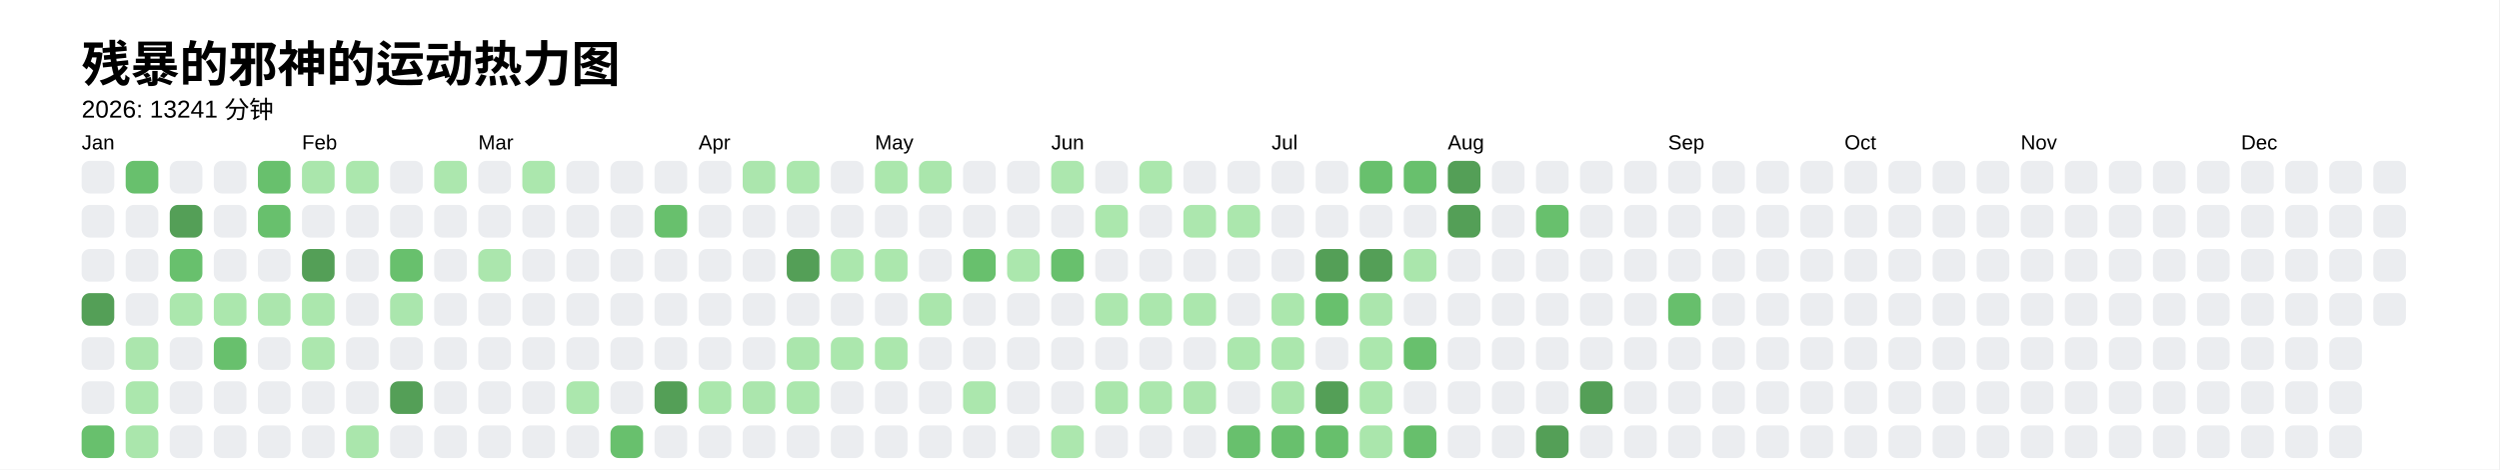
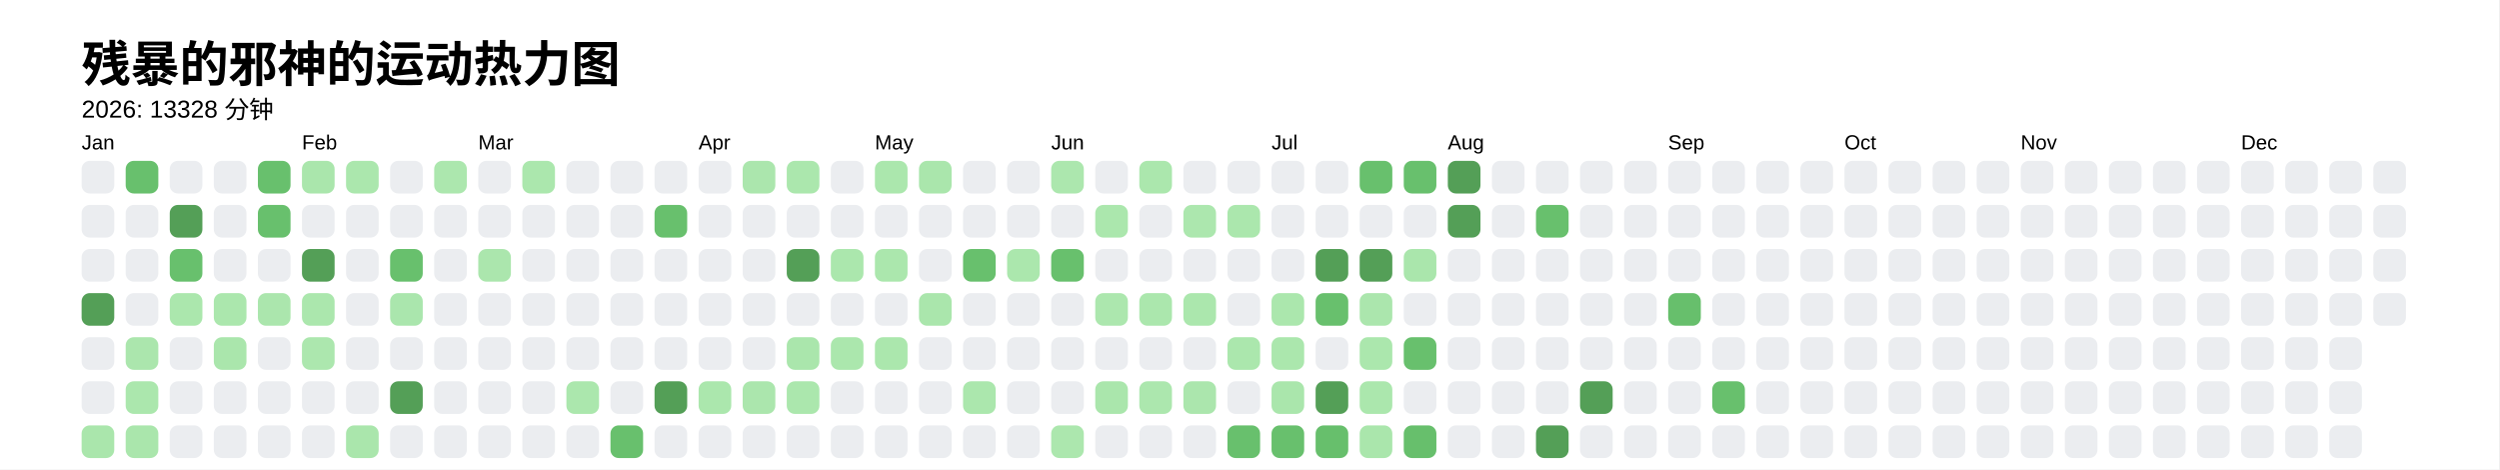
<svg xmlns="http://www.w3.org/2000/svg" baseProfile="full" height="57.5mm" version="1.1" viewBox="0,0,306.2,57.5" width="306.2mm">
  <defs />
  <rect fill="#FFFFFF" height="57.5" width="306.2" x="0" y="0" />
  <text fill="#000000" style="font-size:6px; font-family:Arial; font-weight:bold;" x="10" y="10">残暴的邪神的运动热力图</text>
-   <text fill="#000000" style="font-size:3px; font-family:Arial;" x="10" y="14.4">2026: 13241 分钟</text>
+   <text fill="#000000" style="font-size:3px; font-family:Arial;" x="10" y="14.4">2026: 13328 分钟</text>
  <text fill="#000000" style="font-size:2.5px; font-family:Arial" x="10" y="18.3">Jan</text>
  <rect fill="#EBEDF0" height="4" rx="1" ry="1" width="4" x="10" y="19.7" />
  <rect fill="#EBEDF0" height="4" rx="1" ry="1" width="4" x="10" y="25.1" />
  <rect fill="#EBEDF0" height="4" rx="1" ry="1" width="4" x="10" y="30.5" />
  <rect fill="#549F57" height="4" rx="1" ry="1" width="4" x="10" y="35.9" />
  <rect fill="#EBEDF0" height="4" rx="1" ry="1" width="4" x="10" y="41.3" />
  <rect fill="#EBEDF0" height="4" rx="1" ry="1" width="4" x="10" y="46.7" />
-   <rect fill="#68c06d" height="4" rx="1" ry="1" width="4" x="10" y="52.1" />
+   <rect fill="#aae6ac" height="4" rx="1" ry="1" width="4" x="10" y="52.1" />
  <rect fill="#68c06d" height="4" rx="1" ry="1" width="4" x="15.4" y="19.7" />
  <rect fill="#EBEDF0" height="4" rx="1" ry="1" width="4" x="15.4" y="25.1" />
  <rect fill="#EBEDF0" height="4" rx="1" ry="1" width="4" x="15.4" y="30.5" />
  <rect fill="#EBEDF0" height="4" rx="1" ry="1" width="4" x="15.4" y="35.9" />
  <rect fill="#abe6ad" height="4" rx="1" ry="1" width="4" x="15.4" y="41.3" />
  <rect fill="#abe7ad" height="4" rx="1" ry="1" width="4" x="15.4" y="46.7" />
  <rect fill="#aae6ac" height="4" rx="1" ry="1" width="4" x="15.4" y="52.1" />
  <rect fill="#EBEDF0" height="4" rx="1" ry="1" width="4" x="20.8" y="19.7" />
  <rect fill="#549F57" height="4" rx="1" ry="1" width="4" x="20.8" y="25.1" />
  <rect fill="#68c06d" height="4" rx="1" ry="1" width="4" x="20.8" y="30.5" />
  <rect fill="#abe7ad" height="4" rx="1" ry="1" width="4" x="20.8" y="35.9" />
  <rect fill="#EBEDF0" height="4" rx="1" ry="1" width="4" x="20.8" y="41.3" />
  <rect fill="#EBEDF0" height="4" rx="1" ry="1" width="4" x="20.8" y="46.7" />
  <rect fill="#EBEDF0" height="4" rx="1" ry="1" width="4" x="20.8" y="52.1" />
  <rect fill="#EBEDF0" height="4" rx="1" ry="1" width="4" x="26.2" y="19.7" />
  <rect fill="#EBEDF0" height="4" rx="1" ry="1" width="4" x="26.2" y="25.1" />
  <rect fill="#EBEDF0" height="4" rx="1" ry="1" width="4" x="26.2" y="30.5" />
  <rect fill="#abe7ad" height="4" rx="1" ry="1" width="4" x="26.2" y="35.9" />
-   <rect fill="#68c06d" height="4" rx="1" ry="1" width="4" x="26.2" y="41.3" />
+   <rect fill="#aae6ac" height="4" rx="1" ry="1" width="4" x="26.2" y="41.3" />
  <rect fill="#EBEDF0" height="4" rx="1" ry="1" width="4" x="26.2" y="46.7" />
  <rect fill="#EBEDF0" height="4" rx="1" ry="1" width="4" x="26.2" y="52.1" />
  <rect fill="#68c06d" height="4" rx="1" ry="1" width="4" x="31.6" y="19.7" />
  <rect fill="#68c06d" height="4" rx="1" ry="1" width="4" x="31.6" y="25.1" />
  <rect fill="#EBEDF0" height="4" rx="1" ry="1" width="4" x="31.6" y="30.5" />
  <rect fill="#abe6ad" height="4" rx="1" ry="1" width="4" x="31.6" y="35.9" />
  <rect fill="#EBEDF0" height="4" rx="1" ry="1" width="4" x="31.6" y="41.3" />
  <rect fill="#EBEDF0" height="4" rx="1" ry="1" width="4" x="31.6" y="46.7" />
  <rect fill="#EBEDF0" height="4" rx="1" ry="1" width="4" x="31.6" y="52.1" />
  <text fill="#000000" style="font-size:2.5px; font-family:Arial" x="37.0" y="18.3">Feb</text>
  <rect fill="#aae6ac" height="4" rx="1" ry="1" width="4" x="37.0" y="19.7" />
  <rect fill="#EBEDF0" height="4" rx="1" ry="1" width="4" x="37.0" y="25.1" />
  <rect fill="#549F57" height="4" rx="1" ry="1" width="4" x="37.0" y="30.5" />
  <rect fill="#abe7ad" height="4" rx="1" ry="1" width="4" x="37.0" y="35.9" />
  <rect fill="#ace7ae" height="4" rx="1" ry="1" width="4" x="37.0" y="41.3" />
  <rect fill="#EBEDF0" height="4" rx="1" ry="1" width="4" x="37.0" y="46.7" />
  <rect fill="#EBEDF0" height="4" rx="1" ry="1" width="4" x="37.0" y="52.1" />
  <rect fill="#abe7ad" height="4" rx="1" ry="1" width="4" x="42.4" y="19.7" />
  <rect fill="#EBEDF0" height="4" rx="1" ry="1" width="4" x="42.4" y="25.1" />
  <rect fill="#EBEDF0" height="4" rx="1" ry="1" width="4" x="42.4" y="30.5" />
  <rect fill="#EBEDF0" height="4" rx="1" ry="1" width="4" x="42.4" y="35.9" />
  <rect fill="#EBEDF0" height="4" rx="1" ry="1" width="4" x="42.4" y="41.3" />
  <rect fill="#EBEDF0" height="4" rx="1" ry="1" width="4" x="42.4" y="46.7" />
  <rect fill="#aae6ac" height="4" rx="1" ry="1" width="4" x="42.4" y="52.1" />
  <rect fill="#EBEDF0" height="4" rx="1" ry="1" width="4" x="47.8" y="19.7" />
  <rect fill="#EBEDF0" height="4" rx="1" ry="1" width="4" x="47.8" y="25.1" />
  <rect fill="#68c06d" height="4" rx="1" ry="1" width="4" x="47.8" y="30.5" />
  <rect fill="#aae6ad" height="4" rx="1" ry="1" width="4" x="47.8" y="35.9" />
  <rect fill="#EBEDF0" height="4" rx="1" ry="1" width="4" x="47.8" y="41.3" />
  <rect fill="#549F57" height="4" rx="1" ry="1" width="4" x="47.8" y="46.7" />
  <rect fill="#EBEDF0" height="4" rx="1" ry="1" width="4" x="47.8" y="52.1" />
  <rect fill="#ace7ae" height="4" rx="1" ry="1" width="4" x="53.2" y="19.7" />
  <rect fill="#EBEDF0" height="4" rx="1" ry="1" width="4" x="53.2" y="25.1" />
  <rect fill="#EBEDF0" height="4" rx="1" ry="1" width="4" x="53.2" y="30.5" />
  <rect fill="#EBEDF0" height="4" rx="1" ry="1" width="4" x="53.2" y="35.9" />
  <rect fill="#EBEDF0" height="4" rx="1" ry="1" width="4" x="53.2" y="41.3" />
  <rect fill="#EBEDF0" height="4" rx="1" ry="1" width="4" x="53.2" y="46.7" />
  <rect fill="#EBEDF0" height="4" rx="1" ry="1" width="4" x="53.2" y="52.1" />
  <text fill="#000000" style="font-size:2.5px; font-family:Arial" x="58.6" y="18.3">Mar</text>
  <rect fill="#EBEDF0" height="4" rx="1" ry="1" width="4" x="58.6" y="19.7" />
  <rect fill="#EBEDF0" height="4" rx="1" ry="1" width="4" x="58.6" y="25.1" />
  <rect fill="#abe6ad" height="4" rx="1" ry="1" width="4" x="58.6" y="30.5" />
  <rect fill="#EBEDF0" height="4" rx="1" ry="1" width="4" x="58.6" y="35.9" />
  <rect fill="#EBEDF0" height="4" rx="1" ry="1" width="4" x="58.6" y="41.3" />
  <rect fill="#EBEDF0" height="4" rx="1" ry="1" width="4" x="58.6" y="46.7" />
  <rect fill="#EBEDF0" height="4" rx="1" ry="1" width="4" x="58.6" y="52.1" />
  <rect fill="#abe7ad" height="4" rx="1" ry="1" width="4" x="64" y="19.7" />
  <rect fill="#EBEDF0" height="4" rx="1" ry="1" width="4" x="64" y="25.1" />
  <rect fill="#EBEDF0" height="4" rx="1" ry="1" width="4" x="64" y="30.5" />
  <rect fill="#EBEDF0" height="4" rx="1" ry="1" width="4" x="64" y="35.9" />
  <rect fill="#EBEDF0" height="4" rx="1" ry="1" width="4" x="64" y="41.3" />
  <rect fill="#EBEDF0" height="4" rx="1" ry="1" width="4" x="64" y="46.7" />
  <rect fill="#EBEDF0" height="4" rx="1" ry="1" width="4" x="64" y="52.1" />
  <rect fill="#EBEDF0" height="4" rx="1" ry="1" width="4" x="69.4" y="19.7" />
  <rect fill="#EBEDF0" height="4" rx="1" ry="1" width="4" x="69.4" y="25.1" />
  <rect fill="#EBEDF0" height="4" rx="1" ry="1" width="4" x="69.4" y="30.5" />
  <rect fill="#EBEDF0" height="4" rx="1" ry="1" width="4" x="69.4" y="35.9" />
  <rect fill="#EBEDF0" height="4" rx="1" ry="1" width="4" x="69.4" y="41.3" />
  <rect fill="#abe7ad" height="4" rx="1" ry="1" width="4" x="69.4" y="46.7" />
  <rect fill="#EBEDF0" height="4" rx="1" ry="1" width="4" x="69.4" y="52.1" />
  <rect fill="#EBEDF0" height="4" rx="1" ry="1" width="4" x="74.8" y="19.7" />
  <rect fill="#EBEDF0" height="4" rx="1" ry="1" width="4" x="74.8" y="25.1" />
  <rect fill="#EBEDF0" height="4" rx="1" ry="1" width="4" x="74.8" y="30.5" />
  <rect fill="#EBEDF0" height="4" rx="1" ry="1" width="4" x="74.8" y="35.9" />
  <rect fill="#EBEDF0" height="4" rx="1" ry="1" width="4" x="74.8" y="41.3" />
  <rect fill="#EBEDF0" height="4" rx="1" ry="1" width="4" x="74.8" y="46.7" />
  <rect fill="#68c06d" height="4" rx="1" ry="1" width="4" x="74.8" y="52.1" />
  <rect fill="#EBEDF0" height="4" rx="1" ry="1" width="4" x="80.2" y="19.7" />
  <rect fill="#68c06d" height="4" rx="1" ry="1" width="4" x="80.2" y="25.1" />
  <rect fill="#EBEDF0" height="4" rx="1" ry="1" width="4" x="80.2" y="30.5" />
  <rect fill="#EBEDF0" height="4" rx="1" ry="1" width="4" x="80.2" y="35.9" />
  <rect fill="#EBEDF0" height="4" rx="1" ry="1" width="4" x="80.2" y="41.3" />
  <rect fill="#549F57" height="4" rx="1" ry="1" width="4" x="80.2" y="46.7" />
  <rect fill="#EBEDF0" height="4" rx="1" ry="1" width="4" x="80.2" y="52.1" />
  <text fill="#000000" style="font-size:2.5px; font-family:Arial" x="85.6" y="18.3">Apr</text>
  <rect fill="#EBEDF0" height="4" rx="1" ry="1" width="4" x="85.6" y="19.7" />
  <rect fill="#EBEDF0" height="4" rx="1" ry="1" width="4" x="85.6" y="25.1" />
  <rect fill="#EBEDF0" height="4" rx="1" ry="1" width="4" x="85.6" y="30.5" />
  <rect fill="#EBEDF0" height="4" rx="1" ry="1" width="4" x="85.6" y="35.9" />
  <rect fill="#EBEDF0" height="4" rx="1" ry="1" width="4" x="85.6" y="41.3" />
  <rect fill="#abe7ad" height="4" rx="1" ry="1" width="4" x="85.6" y="46.7" />
  <rect fill="#EBEDF0" height="4" rx="1" ry="1" width="4" x="85.6" y="52.1" />
  <rect fill="#abe6ad" height="4" rx="1" ry="1" width="4" x="91" y="19.7" />
  <rect fill="#EBEDF0" height="4" rx="1" ry="1" width="4" x="91" y="25.1" />
  <rect fill="#EBEDF0" height="4" rx="1" ry="1" width="4" x="91" y="30.5" />
  <rect fill="#EBEDF0" height="4" rx="1" ry="1" width="4" x="91" y="35.9" />
  <rect fill="#EBEDF0" height="4" rx="1" ry="1" width="4" x="91" y="41.3" />
  <rect fill="#abe6ad" height="4" rx="1" ry="1" width="4" x="91" y="46.7" />
  <rect fill="#EBEDF0" height="4" rx="1" ry="1" width="4" x="91" y="52.1" />
  <rect fill="#abe7ad" height="4" rx="1" ry="1" width="4" x="96.4" y="19.7" />
  <rect fill="#EBEDF0" height="4" rx="1" ry="1" width="4" x="96.4" y="25.1" />
  <rect fill="#549F57" height="4" rx="1" ry="1" width="4" x="96.4" y="30.5" />
  <rect fill="#EBEDF0" height="4" rx="1" ry="1" width="4" x="96.4" y="35.9" />
  <rect fill="#aae6ac" height="4" rx="1" ry="1" width="4" x="96.4" y="41.3" />
  <rect fill="#abe7ad" height="4" rx="1" ry="1" width="4" x="96.4" y="46.7" />
  <rect fill="#EBEDF0" height="4" rx="1" ry="1" width="4" x="96.4" y="52.1" />
  <rect fill="#EBEDF0" height="4" rx="1" ry="1" width="4" x="101.8" y="19.7" />
  <rect fill="#EBEDF0" height="4" rx="1" ry="1" width="4" x="101.8" y="25.1" />
  <rect fill="#abe7ad" height="4" rx="1" ry="1" width="4" x="101.8" y="30.5" />
  <rect fill="#EBEDF0" height="4" rx="1" ry="1" width="4" x="101.8" y="35.9" />
  <rect fill="#abe7ad" height="4" rx="1" ry="1" width="4" x="101.8" y="41.3" />
  <rect fill="#EBEDF0" height="4" rx="1" ry="1" width="4" x="101.8" y="46.7" />
  <rect fill="#EBEDF0" height="4" rx="1" ry="1" width="4" x="101.8" y="52.1" />
  <text fill="#000000" style="font-size:2.5px; font-family:Arial" x="107.2" y="18.3">May</text>
  <rect fill="#abe7ad" height="4" rx="1" ry="1" width="4" x="107.2" y="19.7" />
  <rect fill="#EBEDF0" height="4" rx="1" ry="1" width="4" x="107.2" y="25.1" />
  <rect fill="#abe7ad" height="4" rx="1" ry="1" width="4" x="107.2" y="30.5" />
  <rect fill="#EBEDF0" height="4" rx="1" ry="1" width="4" x="107.2" y="35.9" />
  <rect fill="#abe7ad" height="4" rx="1" ry="1" width="4" x="107.2" y="41.3" />
  <rect fill="#EBEDF0" height="4" rx="1" ry="1" width="4" x="107.2" y="46.7" />
  <rect fill="#EBEDF0" height="4" rx="1" ry="1" width="4" x="107.2" y="52.1" />
  <rect fill="#aae6ac" height="4" rx="1" ry="1" width="4" x="112.6" y="19.7" />
  <rect fill="#EBEDF0" height="4" rx="1" ry="1" width="4" x="112.6" y="25.1" />
  <rect fill="#EBEDF0" height="4" rx="1" ry="1" width="4" x="112.6" y="30.5" />
  <rect fill="#aae6ac" height="4" rx="1" ry="1" width="4" x="112.6" y="35.9" />
  <rect fill="#EBEDF0" height="4" rx="1" ry="1" width="4" x="112.6" y="41.3" />
  <rect fill="#EBEDF0" height="4" rx="1" ry="1" width="4" x="112.6" y="46.7" />
  <rect fill="#EBEDF0" height="4" rx="1" ry="1" width="4" x="112.6" y="52.1" />
  <rect fill="#EBEDF0" height="4" rx="1" ry="1" width="4" x="118" y="19.7" />
  <rect fill="#EBEDF0" height="4" rx="1" ry="1" width="4" x="118" y="25.1" />
  <rect fill="#68c06d" height="4" rx="1" ry="1" width="4" x="118" y="30.5" />
  <rect fill="#EBEDF0" height="4" rx="1" ry="1" width="4" x="118" y="35.9" />
  <rect fill="#EBEDF0" height="4" rx="1" ry="1" width="4" x="118" y="41.3" />
  <rect fill="#abe7ad" height="4" rx="1" ry="1" width="4" x="118" y="46.7" />
  <rect fill="#EBEDF0" height="4" rx="1" ry="1" width="4" x="118" y="52.1" />
  <rect fill="#EBEDF0" height="4" rx="1" ry="1" width="4" x="123.4" y="19.7" />
  <rect fill="#EBEDF0" height="4" rx="1" ry="1" width="4" x="123.4" y="25.1" />
  <rect fill="#abe7ad" height="4" rx="1" ry="1" width="4" x="123.4" y="30.5" />
  <rect fill="#EBEDF0" height="4" rx="1" ry="1" width="4" x="123.4" y="35.9" />
  <rect fill="#EBEDF0" height="4" rx="1" ry="1" width="4" x="123.4" y="41.3" />
  <rect fill="#EBEDF0" height="4" rx="1" ry="1" width="4" x="123.4" y="46.7" />
  <rect fill="#EBEDF0" height="4" rx="1" ry="1" width="4" x="123.4" y="52.1" />
  <text fill="#000000" style="font-size:2.5px; font-family:Arial" x="128.8" y="18.3">Jun</text>
  <rect fill="#ace7ae" height="4" rx="1" ry="1" width="4" x="128.8" y="19.7" />
  <rect fill="#EBEDF0" height="4" rx="1" ry="1" width="4" x="128.8" y="25.1" />
  <rect fill="#68c06d" height="4" rx="1" ry="1" width="4" x="128.8" y="30.5" />
  <rect fill="#EBEDF0" height="4" rx="1" ry="1" width="4" x="128.8" y="35.9" />
  <rect fill="#EBEDF0" height="4" rx="1" ry="1" width="4" x="128.8" y="41.3" />
  <rect fill="#EBEDF0" height="4" rx="1" ry="1" width="4" x="128.8" y="46.7" />
  <rect fill="#ace7ae" height="4" rx="1" ry="1" width="4" x="128.8" y="52.1" />
  <rect fill="#EBEDF0" height="4" rx="1" ry="1" width="4" x="134.2" y="19.7" />
  <rect fill="#abe7ad" height="4" rx="1" ry="1" width="4" x="134.2" y="25.1" />
  <rect fill="#EBEDF0" height="4" rx="1" ry="1" width="4" x="134.2" y="30.5" />
  <rect fill="#ace7ae" height="4" rx="1" ry="1" width="4" x="134.2" y="35.9" />
  <rect fill="#EBEDF0" height="4" rx="1" ry="1" width="4" x="134.2" y="41.3" />
  <rect fill="#aae6ac" height="4" rx="1" ry="1" width="4" x="134.2" y="46.7" />
  <rect fill="#EBEDF0" height="4" rx="1" ry="1" width="4" x="134.2" y="52.1" />
  <rect fill="#abe7ad" height="4" rx="1" ry="1" width="4" x="139.6" y="19.7" />
  <rect fill="#EBEDF0" height="4" rx="1" ry="1" width="4" x="139.6" y="25.1" />
  <rect fill="#EBEDF0" height="4" rx="1" ry="1" width="4" x="139.6" y="30.5" />
  <rect fill="#abe7ad" height="4" rx="1" ry="1" width="4" x="139.6" y="35.9" />
  <rect fill="#EBEDF0" height="4" rx="1" ry="1" width="4" x="139.6" y="41.3" />
  <rect fill="#ace7ae" height="4" rx="1" ry="1" width="4" x="139.6" y="46.7" />
  <rect fill="#EBEDF0" height="4" rx="1" ry="1" width="4" x="139.6" y="52.1" />
  <rect fill="#EBEDF0" height="4" rx="1" ry="1" width="4" x="145" y="19.7" />
  <rect fill="#ace7ae" height="4" rx="1" ry="1" width="4" x="145" y="25.1" />
  <rect fill="#EBEDF0" height="4" rx="1" ry="1" width="4" x="145" y="30.5" />
  <rect fill="#abe7ad" height="4" rx="1" ry="1" width="4" x="145" y="35.9" />
  <rect fill="#EBEDF0" height="4" rx="1" ry="1" width="4" x="145" y="41.3" />
  <rect fill="#abe6ad" height="4" rx="1" ry="1" width="4" x="145" y="46.7" />
  <rect fill="#EBEDF0" height="4" rx="1" ry="1" width="4" x="145" y="52.1" />
  <rect fill="#EBEDF0" height="4" rx="1" ry="1" width="4" x="150.4" y="19.7" />
  <rect fill="#abe7ad" height="4" rx="1" ry="1" width="4" x="150.4" y="25.1" />
  <rect fill="#EBEDF0" height="4" rx="1" ry="1" width="4" x="150.4" y="30.5" />
  <rect fill="#EBEDF0" height="4" rx="1" ry="1" width="4" x="150.4" y="35.9" />
  <rect fill="#abe7ad" height="4" rx="1" ry="1" width="4" x="150.4" y="41.3" />
  <rect fill="#EBEDF0" height="4" rx="1" ry="1" width="4" x="150.4" y="46.7" />
  <rect fill="#68c06d" height="4" rx="1" ry="1" width="4" x="150.4" y="52.1" />
  <text fill="#000000" style="font-size:2.5px; font-family:Arial" x="155.8" y="18.3">Jul</text>
  <rect fill="#EBEDF0" height="4" rx="1" ry="1" width="4" x="155.8" y="19.7" />
  <rect fill="#EBEDF0" height="4" rx="1" ry="1" width="4" x="155.8" y="25.1" />
  <rect fill="#EBEDF0" height="4" rx="1" ry="1" width="4" x="155.8" y="30.5" />
  <rect fill="#abe7ad" height="4" rx="1" ry="1" width="4" x="155.8" y="35.9" />
  <rect fill="#abe7ad" height="4" rx="1" ry="1" width="4" x="155.8" y="41.3" />
  <rect fill="#aae6ac" height="4" rx="1" ry="1" width="4" x="155.8" y="46.7" />
  <rect fill="#68c06d" height="4" rx="1" ry="1" width="4" x="155.8" y="52.1" />
  <rect fill="#EBEDF0" height="4" rx="1" ry="1" width="4" x="161.2" y="19.7" />
  <rect fill="#EBEDF0" height="4" rx="1" ry="1" width="4" x="161.2" y="25.1" />
  <rect fill="#549F57" height="4" rx="1" ry="1" width="4" x="161.2" y="30.5" />
  <rect fill="#68c06d" height="4" rx="1" ry="1" width="4" x="161.2" y="35.9" />
  <rect fill="#EBEDF0" height="4" rx="1" ry="1" width="4" x="161.2" y="41.3" />
  <rect fill="#549F57" height="4" rx="1" ry="1" width="4" x="161.2" y="46.7" />
  <rect fill="#67bf6c" height="4" rx="1" ry="1" width="4" x="161.2" y="52.1" />
  <rect fill="#68c06d" height="4" rx="1" ry="1" width="4" x="166.6" y="19.7" />
  <rect fill="#EBEDF0" height="4" rx="1" ry="1" width="4" x="166.6" y="25.1" />
  <rect fill="#549F57" height="4" rx="1" ry="1" width="4" x="166.6" y="30.5" />
  <rect fill="#abe6ad" height="4" rx="1" ry="1" width="4" x="166.6" y="35.9" />
  <rect fill="#abe7ad" height="4" rx="1" ry="1" width="4" x="166.6" y="41.3" />
  <rect fill="#abe7ad" height="4" rx="1" ry="1" width="4" x="166.6" y="46.7" />
  <rect fill="#aae6ac" height="4" rx="1" ry="1" width="4" x="166.6" y="52.1" />
  <rect fill="#68c06d" height="4" rx="1" ry="1" width="4" x="172" y="19.7" />
  <rect fill="#EBEDF0" height="4" rx="1" ry="1" width="4" x="172" y="25.1" />
  <rect fill="#aae6ac" height="4" rx="1" ry="1" width="4" x="172" y="30.5" />
  <rect fill="#EBEDF0" height="4" rx="1" ry="1" width="4" x="172" y="35.9" />
  <rect fill="#68c06d" height="4" rx="1" ry="1" width="4" x="172" y="41.3" />
  <rect fill="#EBEDF0" height="4" rx="1" ry="1" width="4" x="172" y="46.7" />
  <rect fill="#67bf6c" height="4" rx="1" ry="1" width="4" x="172" y="52.1" />
  <text fill="#000000" style="font-size:2.5px; font-family:Arial" x="177.4" y="18.3">Aug</text>
  <rect fill="#549F57" height="4" rx="1" ry="1" width="4" x="177.4" y="19.7" />
  <rect fill="#549F57" height="4" rx="1" ry="1" width="4" x="177.4" y="25.1" />
  <rect fill="#EBEDF0" height="4" rx="1" ry="1" width="4" x="177.4" y="30.5" />
  <rect fill="#EBEDF0" height="4" rx="1" ry="1" width="4" x="177.4" y="35.9" />
  <rect fill="#EBEDF0" height="4" rx="1" ry="1" width="4" x="177.4" y="41.3" />
  <rect fill="#EBEDF0" height="4" rx="1" ry="1" width="4" x="177.4" y="46.7" />
  <rect fill="#EBEDF0" height="4" rx="1" ry="1" width="4" x="177.4" y="52.1" />
  <rect fill="#EBEDF0" height="4" rx="1" ry="1" width="4" x="182.8" y="19.7" />
  <rect fill="#EBEDF0" height="4" rx="1" ry="1" width="4" x="182.8" y="25.1" />
  <rect fill="#EBEDF0" height="4" rx="1" ry="1" width="4" x="182.8" y="30.5" />
  <rect fill="#EBEDF0" height="4" rx="1" ry="1" width="4" x="182.8" y="35.9" />
  <rect fill="#EBEDF0" height="4" rx="1" ry="1" width="4" x="182.8" y="41.3" />
  <rect fill="#EBEDF0" height="4" rx="1" ry="1" width="4" x="182.8" y="46.7" />
  <rect fill="#EBEDF0" height="4" rx="1" ry="1" width="4" x="182.8" y="52.1" />
  <rect fill="#EBEDF0" height="4" rx="1" ry="1" width="4" x="188.2" y="19.7" />
  <rect fill="#68c06d" height="4" rx="1" ry="1" width="4" x="188.2" y="25.1" />
  <rect fill="#EBEDF0" height="4" rx="1" ry="1" width="4" x="188.2" y="30.5" />
  <rect fill="#EBEDF0" height="4" rx="1" ry="1" width="4" x="188.2" y="35.9" />
  <rect fill="#EBEDF0" height="4" rx="1" ry="1" width="4" x="188.2" y="41.3" />
  <rect fill="#EBEDF0" height="4" rx="1" ry="1" width="4" x="188.2" y="46.7" />
  <rect fill="#549F57" height="4" rx="1" ry="1" width="4" x="188.2" y="52.1" />
  <rect fill="#EBEDF0" height="4" rx="1" ry="1" width="4" x="193.6" y="19.7" />
  <rect fill="#EBEDF0" height="4" rx="1" ry="1" width="4" x="193.6" y="25.1" />
  <rect fill="#EBEDF0" height="4" rx="1" ry="1" width="4" x="193.6" y="30.5" />
  <rect fill="#EBEDF0" height="4" rx="1" ry="1" width="4" x="193.6" y="35.9" />
  <rect fill="#EBEDF0" height="4" rx="1" ry="1" width="4" x="193.6" y="41.3" />
  <rect fill="#549F57" height="4" rx="1" ry="1" width="4" x="193.6" y="46.7" />
  <rect fill="#EBEDF0" height="4" rx="1" ry="1" width="4" x="193.6" y="52.1" />
  <rect fill="#EBEDF0" height="4" rx="1" ry="1" width="4" x="199" y="19.7" />
  <rect fill="#EBEDF0" height="4" rx="1" ry="1" width="4" x="199" y="25.1" />
  <rect fill="#EBEDF0" height="4" rx="1" ry="1" width="4" x="199" y="30.5" />
  <rect fill="#EBEDF0" height="4" rx="1" ry="1" width="4" x="199" y="35.9" />
  <rect fill="#EBEDF0" height="4" rx="1" ry="1" width="4" x="199" y="41.3" />
  <rect fill="#EBEDF0" height="4" rx="1" ry="1" width="4" x="199" y="46.7" />
  <rect fill="#EBEDF0" height="4" rx="1" ry="1" width="4" x="199" y="52.1" />
  <text fill="#000000" style="font-size:2.5px; font-family:Arial" x="204.4" y="18.3">Sep</text>
  <rect fill="#EBEDF0" height="4" rx="1" ry="1" width="4" x="204.4" y="19.7" />
  <rect fill="#EBEDF0" height="4" rx="1" ry="1" width="4" x="204.4" y="25.1" />
  <rect fill="#EBEDF0" height="4" rx="1" ry="1" width="4" x="204.4" y="30.5" />
  <rect fill="#67bf6c" height="4" rx="1" ry="1" width="4" x="204.4" y="35.9" />
  <rect fill="#EBEDF0" height="4" rx="1" ry="1" width="4" x="204.4" y="41.3" />
  <rect fill="#EBEDF0" height="4" rx="1" ry="1" width="4" x="204.4" y="46.7" />
  <rect fill="#EBEDF0" height="4" rx="1" ry="1" width="4" x="204.4" y="52.1" />
  <rect fill="#EBEDF0" height="4" rx="1" ry="1" width="4" x="209.8" y="19.7" />
  <rect fill="#EBEDF0" height="4" rx="1" ry="1" width="4" x="209.8" y="25.1" />
  <rect fill="#EBEDF0" height="4" rx="1" ry="1" width="4" x="209.8" y="30.5" />
  <rect fill="#EBEDF0" height="4" rx="1" ry="1" width="4" x="209.8" y="35.9" />
  <rect fill="#EBEDF0" height="4" rx="1" ry="1" width="4" x="209.8" y="41.3" />
-   <rect fill="#EBEDF0" height="4" rx="1" ry="1" width="4" x="209.8" y="46.7" />
+   <rect fill="#68c06d" height="4" rx="1" ry="1" width="4" x="209.8" y="46.7" />
  <rect fill="#EBEDF0" height="4" rx="1" ry="1" width="4" x="209.8" y="52.1" />
  <rect fill="#EBEDF0" height="4" rx="1" ry="1" width="4" x="215.2" y="19.7" />
  <rect fill="#EBEDF0" height="4" rx="1" ry="1" width="4" x="215.2" y="25.1" />
  <rect fill="#EBEDF0" height="4" rx="1" ry="1" width="4" x="215.2" y="30.5" />
  <rect fill="#EBEDF0" height="4" rx="1" ry="1" width="4" x="215.2" y="35.9" />
  <rect fill="#EBEDF0" height="4" rx="1" ry="1" width="4" x="215.2" y="41.3" />
  <rect fill="#EBEDF0" height="4" rx="1" ry="1" width="4" x="215.2" y="46.7" />
  <rect fill="#EBEDF0" height="4" rx="1" ry="1" width="4" x="215.2" y="52.1" />
  <rect fill="#EBEDF0" height="4" rx="1" ry="1" width="4" x="220.6" y="19.7" />
  <rect fill="#EBEDF0" height="4" rx="1" ry="1" width="4" x="220.6" y="25.1" />
  <rect fill="#EBEDF0" height="4" rx="1" ry="1" width="4" x="220.6" y="30.5" />
  <rect fill="#EBEDF0" height="4" rx="1" ry="1" width="4" x="220.6" y="35.9" />
  <rect fill="#EBEDF0" height="4" rx="1" ry="1" width="4" x="220.6" y="41.3" />
  <rect fill="#EBEDF0" height="4" rx="1" ry="1" width="4" x="220.6" y="46.7" />
  <rect fill="#EBEDF0" height="4" rx="1" ry="1" width="4" x="220.6" y="52.1" />
  <text fill="#000000" style="font-size:2.5px; font-family:Arial" x="226" y="18.3">Oct</text>
  <rect fill="#EBEDF0" height="4" rx="1" ry="1" width="4" x="226" y="19.7" />
  <rect fill="#EBEDF0" height="4" rx="1" ry="1" width="4" x="226" y="25.1" />
  <rect fill="#EBEDF0" height="4" rx="1" ry="1" width="4" x="226" y="30.5" />
  <rect fill="#EBEDF0" height="4" rx="1" ry="1" width="4" x="226" y="35.9" />
  <rect fill="#EBEDF0" height="4" rx="1" ry="1" width="4" x="226" y="41.3" />
  <rect fill="#EBEDF0" height="4" rx="1" ry="1" width="4" x="226" y="46.7" />
  <rect fill="#EBEDF0" height="4" rx="1" ry="1" width="4" x="226" y="52.1" />
  <rect fill="#EBEDF0" height="4" rx="1" ry="1" width="4" x="231.4" y="19.7" />
  <rect fill="#EBEDF0" height="4" rx="1" ry="1" width="4" x="231.4" y="25.1" />
  <rect fill="#EBEDF0" height="4" rx="1" ry="1" width="4" x="231.4" y="30.5" />
  <rect fill="#EBEDF0" height="4" rx="1" ry="1" width="4" x="231.4" y="35.9" />
  <rect fill="#EBEDF0" height="4" rx="1" ry="1" width="4" x="231.4" y="41.3" />
  <rect fill="#EBEDF0" height="4" rx="1" ry="1" width="4" x="231.4" y="46.7" />
  <rect fill="#EBEDF0" height="4" rx="1" ry="1" width="4" x="231.4" y="52.1" />
  <rect fill="#EBEDF0" height="4" rx="1" ry="1" width="4" x="236.8" y="19.7" />
  <rect fill="#EBEDF0" height="4" rx="1" ry="1" width="4" x="236.8" y="25.1" />
  <rect fill="#EBEDF0" height="4" rx="1" ry="1" width="4" x="236.8" y="30.5" />
  <rect fill="#EBEDF0" height="4" rx="1" ry="1" width="4" x="236.8" y="35.9" />
  <rect fill="#EBEDF0" height="4" rx="1" ry="1" width="4" x="236.8" y="41.3" />
  <rect fill="#EBEDF0" height="4" rx="1" ry="1" width="4" x="236.8" y="46.7" />
  <rect fill="#EBEDF0" height="4" rx="1" ry="1" width="4" x="236.8" y="52.1" />
  <rect fill="#EBEDF0" height="4" rx="1" ry="1" width="4" x="242.2" y="19.7" />
  <rect fill="#EBEDF0" height="4" rx="1" ry="1" width="4" x="242.2" y="25.1" />
  <rect fill="#EBEDF0" height="4" rx="1" ry="1" width="4" x="242.2" y="30.5" />
  <rect fill="#EBEDF0" height="4" rx="1" ry="1" width="4" x="242.2" y="35.9" />
  <rect fill="#EBEDF0" height="4" rx="1" ry="1" width="4" x="242.2" y="41.3" />
  <rect fill="#EBEDF0" height="4" rx="1" ry="1" width="4" x="242.2" y="46.7" />
  <rect fill="#EBEDF0" height="4" rx="1" ry="1" width="4" x="242.2" y="52.1" />
  <text fill="#000000" style="font-size:2.5px; font-family:Arial" x="247.6" y="18.3">Nov</text>
  <rect fill="#EBEDF0" height="4" rx="1" ry="1" width="4" x="247.6" y="19.7" />
  <rect fill="#EBEDF0" height="4" rx="1" ry="1" width="4" x="247.6" y="25.1" />
  <rect fill="#EBEDF0" height="4" rx="1" ry="1" width="4" x="247.6" y="30.5" />
  <rect fill="#EBEDF0" height="4" rx="1" ry="1" width="4" x="247.6" y="35.9" />
  <rect fill="#EBEDF0" height="4" rx="1" ry="1" width="4" x="247.6" y="41.3" />
  <rect fill="#EBEDF0" height="4" rx="1" ry="1" width="4" x="247.6" y="46.7" />
  <rect fill="#EBEDF0" height="4" rx="1" ry="1" width="4" x="247.6" y="52.1" />
  <rect fill="#EBEDF0" height="4" rx="1" ry="1" width="4" x="253" y="19.7" />
  <rect fill="#EBEDF0" height="4" rx="1" ry="1" width="4" x="253" y="25.1" />
  <rect fill="#EBEDF0" height="4" rx="1" ry="1" width="4" x="253" y="30.5" />
  <rect fill="#EBEDF0" height="4" rx="1" ry="1" width="4" x="253" y="35.9" />
  <rect fill="#EBEDF0" height="4" rx="1" ry="1" width="4" x="253" y="41.3" />
  <rect fill="#EBEDF0" height="4" rx="1" ry="1" width="4" x="253" y="46.7" />
  <rect fill="#EBEDF0" height="4" rx="1" ry="1" width="4" x="253" y="52.1" />
  <rect fill="#EBEDF0" height="4" rx="1" ry="1" width="4" x="258.4" y="19.7" />
  <rect fill="#EBEDF0" height="4" rx="1" ry="1" width="4" x="258.4" y="25.1" />
  <rect fill="#EBEDF0" height="4" rx="1" ry="1" width="4" x="258.4" y="30.5" />
  <rect fill="#EBEDF0" height="4" rx="1" ry="1" width="4" x="258.4" y="35.9" />
  <rect fill="#EBEDF0" height="4" rx="1" ry="1" width="4" x="258.4" y="41.3" />
  <rect fill="#EBEDF0" height="4" rx="1" ry="1" width="4" x="258.4" y="46.7" />
  <rect fill="#EBEDF0" height="4" rx="1" ry="1" width="4" x="258.4" y="52.1" />
  <rect fill="#EBEDF0" height="4" rx="1" ry="1" width="4" x="263.8" y="19.7" />
  <rect fill="#EBEDF0" height="4" rx="1" ry="1" width="4" x="263.8" y="25.1" />
  <rect fill="#EBEDF0" height="4" rx="1" ry="1" width="4" x="263.8" y="30.5" />
  <rect fill="#EBEDF0" height="4" rx="1" ry="1" width="4" x="263.8" y="35.9" />
  <rect fill="#EBEDF0" height="4" rx="1" ry="1" width="4" x="263.8" y="41.3" />
  <rect fill="#EBEDF0" height="4" rx="1" ry="1" width="4" x="263.8" y="46.7" />
  <rect fill="#EBEDF0" height="4" rx="1" ry="1" width="4" x="263.8" y="52.1" />
  <rect fill="#EBEDF0" height="4" rx="1" ry="1" width="4" x="269.2" y="19.7" />
  <rect fill="#EBEDF0" height="4" rx="1" ry="1" width="4" x="269.2" y="25.1" />
  <rect fill="#EBEDF0" height="4" rx="1" ry="1" width="4" x="269.2" y="30.5" />
  <rect fill="#EBEDF0" height="4" rx="1" ry="1" width="4" x="269.2" y="35.9" />
  <rect fill="#EBEDF0" height="4" rx="1" ry="1" width="4" x="269.2" y="41.3" />
  <rect fill="#EBEDF0" height="4" rx="1" ry="1" width="4" x="269.2" y="46.7" />
  <rect fill="#EBEDF0" height="4" rx="1" ry="1" width="4" x="269.2" y="52.1" />
  <text fill="#000000" style="font-size:2.5px; font-family:Arial" x="274.6" y="18.3">Dec</text>
  <rect fill="#EBEDF0" height="4" rx="1" ry="1" width="4" x="274.6" y="19.7" />
  <rect fill="#EBEDF0" height="4" rx="1" ry="1" width="4" x="274.6" y="25.1" />
  <rect fill="#EBEDF0" height="4" rx="1" ry="1" width="4" x="274.6" y="30.5" />
  <rect fill="#EBEDF0" height="4" rx="1" ry="1" width="4" x="274.6" y="35.9" />
  <rect fill="#EBEDF0" height="4" rx="1" ry="1" width="4" x="274.6" y="41.3" />
  <rect fill="#EBEDF0" height="4" rx="1" ry="1" width="4" x="274.6" y="46.7" />
  <rect fill="#EBEDF0" height="4" rx="1" ry="1" width="4" x="274.6" y="52.1" />
  <rect fill="#EBEDF0" height="4" rx="1" ry="1" width="4" x="280" y="19.7" />
  <rect fill="#EBEDF0" height="4" rx="1" ry="1" width="4" x="280" y="25.1" />
  <rect fill="#EBEDF0" height="4" rx="1" ry="1" width="4" x="280" y="30.5" />
  <rect fill="#EBEDF0" height="4" rx="1" ry="1" width="4" x="280" y="35.9" />
  <rect fill="#EBEDF0" height="4" rx="1" ry="1" width="4" x="280" y="41.3" />
  <rect fill="#EBEDF0" height="4" rx="1" ry="1" width="4" x="280" y="46.7" />
  <rect fill="#EBEDF0" height="4" rx="1" ry="1" width="4" x="280" y="52.1" />
  <rect fill="#EBEDF0" height="4" rx="1" ry="1" width="4" x="285.4" y="19.7" />
  <rect fill="#EBEDF0" height="4" rx="1" ry="1" width="4" x="285.4" y="25.1" />
  <rect fill="#EBEDF0" height="4" rx="1" ry="1" width="4" x="285.4" y="30.5" />
  <rect fill="#EBEDF0" height="4" rx="1" ry="1" width="4" x="285.4" y="35.9" />
  <rect fill="#EBEDF0" height="4" rx="1" ry="1" width="4" x="285.4" y="41.3" />
  <rect fill="#EBEDF0" height="4" rx="1" ry="1" width="4" x="285.4" y="46.7" />
  <rect fill="#EBEDF0" height="4" rx="1" ry="1" width="4" x="285.4" y="52.1" />
  <rect fill="#EBEDF0" height="4" rx="1" ry="1" width="4" x="290.8" y="19.7" />
  <rect fill="#EBEDF0" height="4" rx="1" ry="1" width="4" x="290.8" y="25.1" />
  <rect fill="#EBEDF0" height="4" rx="1" ry="1" width="4" x="290.8" y="30.5" />
  <rect fill="#EBEDF0" height="4" rx="1" ry="1" width="4" x="290.8" y="35.9" />
</svg>
